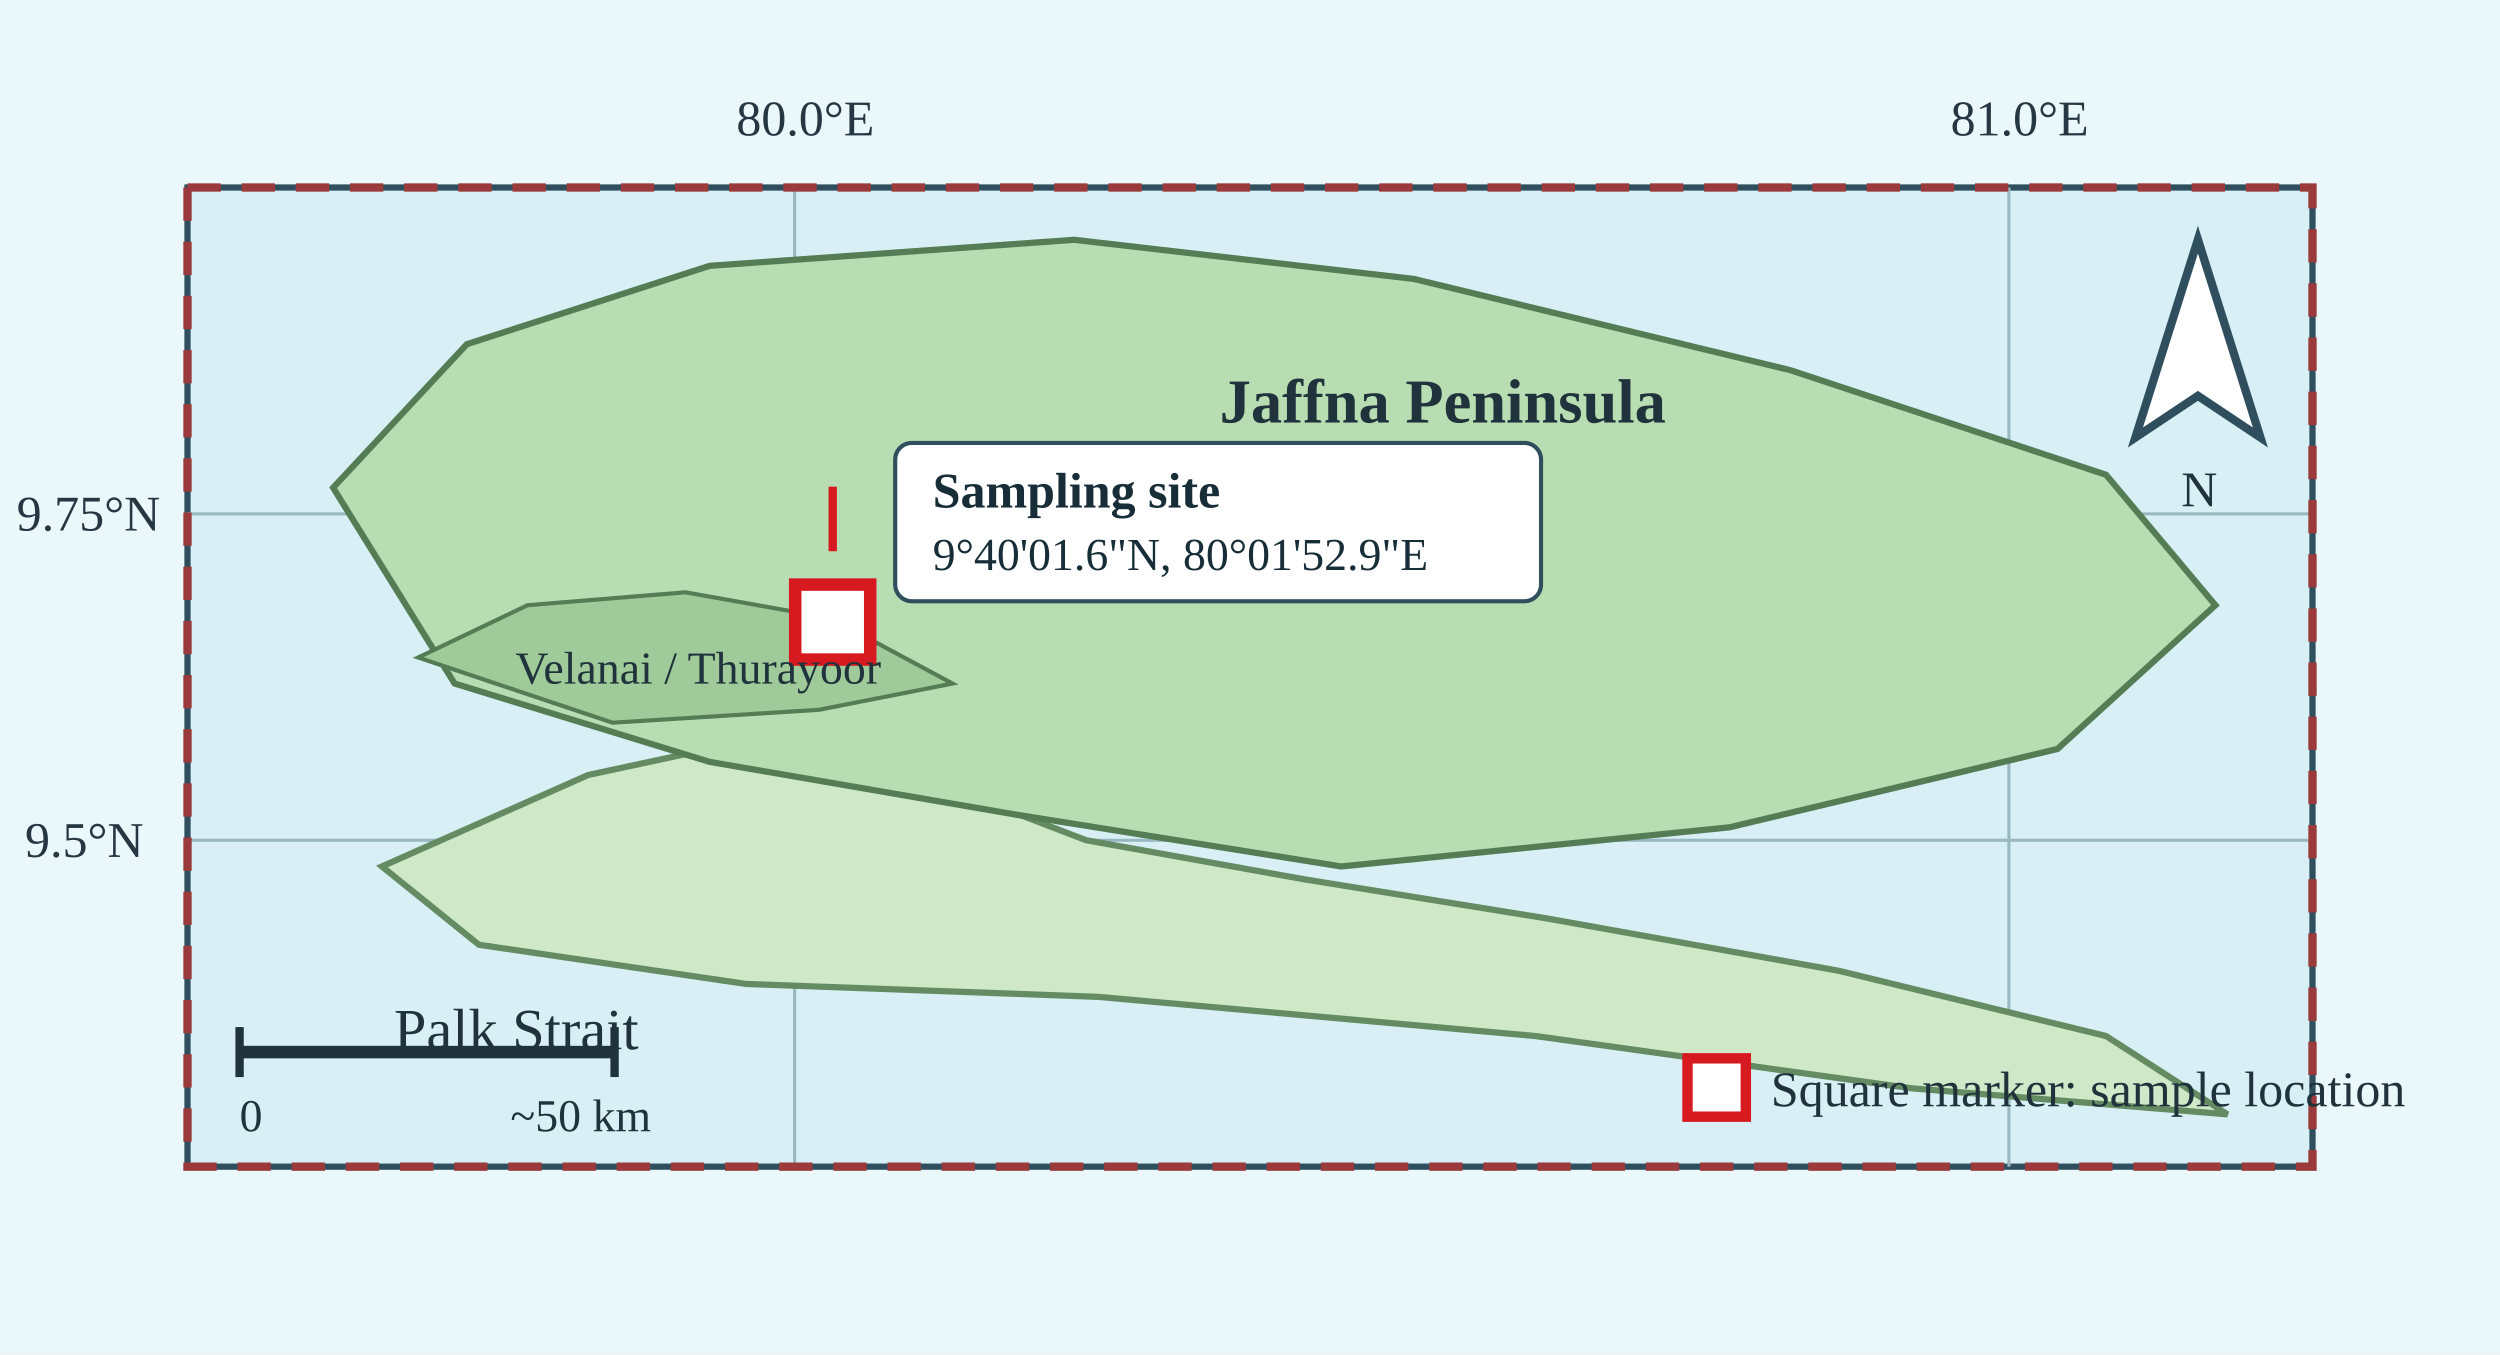
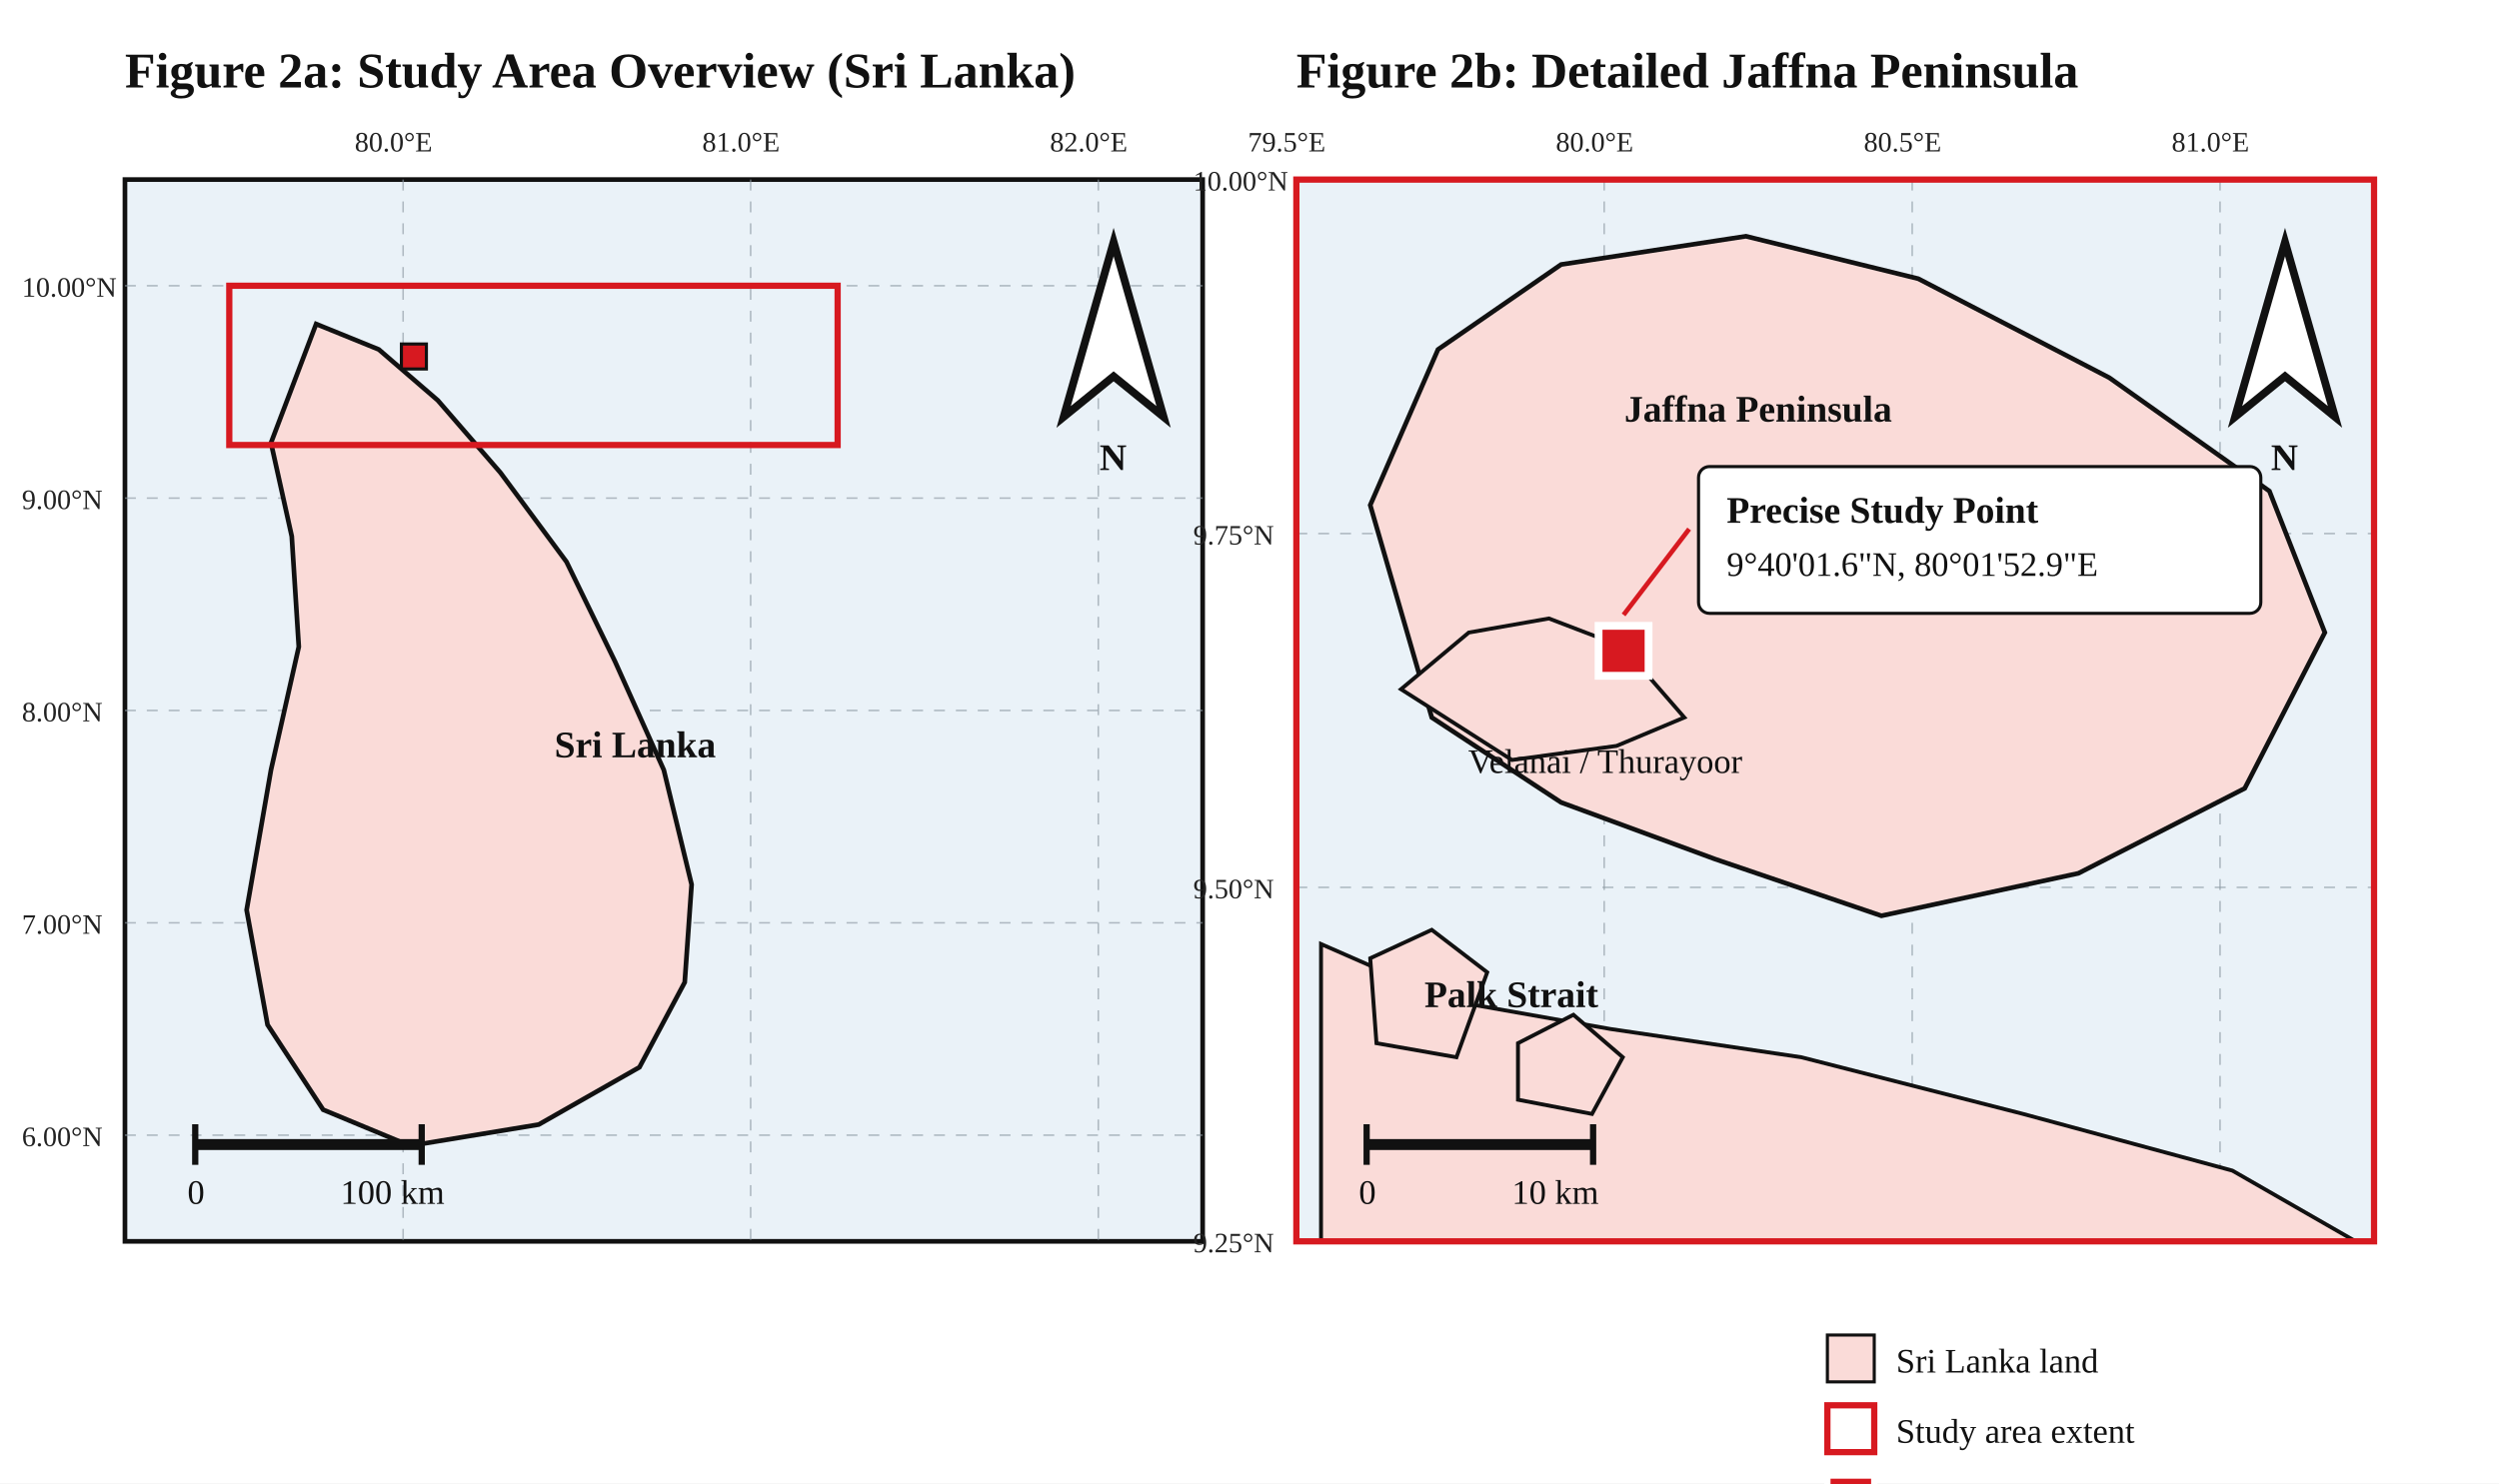
- <svg xmlns="http://www.w3.org/2000/svg" width="1200" height="650" viewBox="0 0 1200 650" role="img" aria-label="Study area map with square marker for sampling site near the Palk Strait, Jaffna Peninsula, Sri Lanka">
-   <rect width="1200" height="650" fill="#eaf7fb" />
-   <rect x="90" y="90" width="1020" height="470" fill="#d8f0f5" stroke="#2f4f5f" stroke-width="3" />
-   <g stroke="#9ab8c2" stroke-width="1.5">
-     <line x1="381.429" y1="90" x2="381.429" y2="560" />
-     <line x1="964.286" y1="90" x2="964.286" y2="560" />
-     <line x1="90" y1="403.333" x2="1110" y2="403.333" />
-     <line x1="90" y1="246.667" x2="1110" y2="246.667" />
+ <svg xmlns="http://www.w3.org/2000/svg" width="1600" height="950" viewBox="0 0 1600 950" role="img" aria-label="Scientific two-panel study-area map with square marker at sample collection location">
+   <style>
+     .title { font-family: "Times New Roman", serif; font-size: 32px; font-weight: 700; fill: #111; }
+     .subtitle { font-family: "Times New Roman", serif; font-size: 25px; font-weight: 700; fill: #111; }
+     .label { font-family: "Times New Roman", serif; font-size: 24px; font-weight: 700; fill: #111; }
+     .small { font-family: "Times New Roman", serif; font-size: 22px; fill: #111; }
+     .tick { font-family: "Times New Roman", serif; font-size: 18px; fill: #222; }
+   </style>
+   <rect width="1600" height="950" fill="#ffffff" />
+   <text x="80" y="56" class="title">Figure 2a: Study Area Overview (Sri Lanka)</text>
+   <text x="830" y="56" class="title">Figure 2b: Detailed Jaffna Peninsula</text>
+   <rect x="80" y="115" width="690" height="680" fill="#EAF2F8" stroke="#111111" stroke-width="3" />
+   <line x1="258.1" y1="115" x2="258.1" y2="795" stroke="#8d9aa3" stroke-width="1" stroke-dasharray="7 7" opacity="0.65" />
+   <text x="227.1" y="97" class="tick">80.0°E</text>
+   <line x1="480.6" y1="115" x2="480.6" y2="795" stroke="#8d9aa3" stroke-width="1" stroke-dasharray="7 7" opacity="0.65" />
+   <text x="449.6" y="97" class="tick">81.0°E</text>
+   <line x1="703.2" y1="115" x2="703.2" y2="795" stroke="#8d9aa3" stroke-width="1" stroke-dasharray="7 7" opacity="0.65" />
+   <text x="672.2" y="97" class="tick">82.0°E</text>
+   <line x1="80" y1="727.0" x2="770" y2="727.0" stroke="#8d9aa3" stroke-width="1" stroke-dasharray="7 7" opacity="0.65" />
+   <text x="14" y="734.0" class="tick">6.00°N</text>
+   <line x1="80" y1="591.0" x2="770" y2="591.0" stroke="#8d9aa3" stroke-width="1" stroke-dasharray="7 7" opacity="0.65" />
+   <text x="14" y="598.0" class="tick">7.00°N</text>
+   <line x1="80" y1="455.0" x2="770" y2="455.0" stroke="#8d9aa3" stroke-width="1" stroke-dasharray="7 7" opacity="0.65" />
+   <text x="14" y="462.0" class="tick">8.00°N</text>
+   <line x1="80" y1="319.0" x2="770" y2="319.0" stroke="#8d9aa3" stroke-width="1" stroke-dasharray="7 7" opacity="0.65" />
+   <text x="14" y="326.0" class="tick">9.00°N</text>
+   <line x1="80" y1="183.0" x2="770" y2="183.0" stroke="#8d9aa3" stroke-width="1" stroke-dasharray="7 7" opacity="0.65" />
+   <text x="14" y="190.0" class="tick">10.00°N</text>
+   <polygon points="202.4,207.5 242.5,223.8 280.3,256.4 320.4,302.7 362.7,359.8 393.8,423.7 425.0,493.1 442.8,566.5 438.4,629.1 409.4,683.5 344.9,720.2 262.5,733.8 206.9,710.7 171.3,656.3 157.9,582.8 173.5,493.1 191.3,414.2 186.8,343.5 173.5,283.6" fill="#FADBD8" stroke="#111111" stroke-width="3" />
+   <rect x="146.8" y="183.0" width="389.5" height="102.0" fill="none" stroke="#d71920" stroke-width="4" />
+   <rect x="257.0" y="220.3" width="16" height="16" fill="#d71920" stroke="#111111" stroke-width="2" />
+   <g transform="translate(675, 155)">
+     <path d="M38 0 L70 112 L38 86 L6 112 Z" fill="#ffffff" stroke="#111111" stroke-width="5" />
+     <text x="29" y="146" class="label">N</text>
  </g>
-   <g font-family="Times New Roman, serif" font-size="24" fill="#243742">
-     <text x="353.429" y="65">80.0°E</text>
-     <text x="936.286" y="65">81.0°E</text>
-     <text x="12" y="411.333">9.5°N</text>
-     <text x="8" y="254.667">9.75°N</text>
+   <g transform="translate(125, 733)">
+     <line x1="0" y1="0" x2="145" y2="0" stroke="#111111" stroke-width="7" />
+     <line x1="0" y1="-13" x2="0" y2="13" stroke="#111111" stroke-width="4" />
+     <line x1="145" y1="-13" x2="145" y2="13" stroke="#111111" stroke-width="4" />
+     <text x="-5" y="38" class="small">0</text>
+     <text x="93" y="38" class="small">100 km</text>
  </g>
-   <polygon points="183.3,415.9 282.3,372.0 369.8,353.2 439.7,372.0 521.3,403.3 626.2,422.1 742.8,440.9 882.7,466.0 1010.9,497.3 1069.2,534.9 917.7,522.4 737.0,497.3 527.1,478.5 358.1,472.3 229.9,453.5" fill="#cfe8c8" stroke="#658b63" stroke-width="3" />
-   <polygon points="159.9,234.1 224.1,165.2 340.6,127.6 515.5,115.1 678.7,133.9 859.4,177.7 1010.9,227.9 1063.4,290.5 987.6,359.5 830.2,397.1 643.7,415.9 486.3,390.8 340.6,365.7 218.2,328.1" fill="#b9ddb2" stroke="#557d55" stroke-width="3" />
-   <polygon points="200.7,315.6 253.2,290.5 329.0,284.3 398.9,296.8 457.2,328.1 393.1,340.7 294.0,346.9" fill="#9ecb99" stroke="#557d55" stroke-width="2" />
-   <rect x="90" y="90" width="1020" height="470" fill="none" stroke="#9a3a3a" stroke-width="4" stroke-dasharray="16 10" />
-   <g>
-     <rect x="381.7" y="280.6" width="36" height="36" fill="#ffffff" stroke="#d71920" stroke-width="6" />
-     <line x1="399.7" y1="264.6" x2="399.7" y2="233.6" stroke="#d71920" stroke-width="4" />
-     <rect x="429.7" y="212.6" width="310" height="76" rx="8" fill="#ffffff" stroke="#2f4f5f" stroke-width="2" />
-     <text x="447.7" y="243.6" font-family="Times New Roman, serif" font-size="24" font-weight="700" fill="#172d38">Sampling site</text>
-     <text x="447.7" y="273.6" font-family="Times New Roman, serif" font-size="22" fill="#172d38">9°40'01.6"N, 80°01'52.9"E</text>
+   <text x="355" y="485" class="label">Sri Lanka</text>
+   <rect x="830" y="115" width="690" height="680" fill="#EAF2F8" stroke="#111111" stroke-width="3" />
+   <line x1="830.0" y1="115" x2="830.0" y2="795" stroke="#8d9aa3" stroke-width="1" stroke-dasharray="7 7" opacity="0.65" />
+   <text x="799.0" y="97" class="tick">79.5°E</text>
+   <line x1="1027.1" y1="115" x2="1027.1" y2="795" stroke="#8d9aa3" stroke-width="1" stroke-dasharray="7 7" opacity="0.65" />
+   <text x="996.1" y="97" class="tick">80.0°E</text>
+   <line x1="1224.3" y1="115" x2="1224.3" y2="795" stroke="#8d9aa3" stroke-width="1" stroke-dasharray="7 7" opacity="0.65" />
+   <text x="1193.3" y="97" class="tick">80.5°E</text>
+   <line x1="1421.4" y1="115" x2="1421.4" y2="795" stroke="#8d9aa3" stroke-width="1" stroke-dasharray="7 7" opacity="0.65" />
+   <text x="1390.4" y="97" class="tick">81.0°E</text>
+   <line x1="830" y1="795.0" x2="1520" y2="795.0" stroke="#8d9aa3" stroke-width="1" stroke-dasharray="7 7" opacity="0.65" />
+   <text x="764" y="802.0" class="tick">9.25°N</text>
+   <line x1="830" y1="568.3" x2="1520" y2="568.3" stroke="#8d9aa3" stroke-width="1" stroke-dasharray="7 7" opacity="0.65" />
+   <text x="764" y="575.3" class="tick">9.50°N</text>
+   <line x1="830" y1="341.7" x2="1520" y2="341.7" stroke="#8d9aa3" stroke-width="1" stroke-dasharray="7 7" opacity="0.65" />
+   <text x="764" y="348.7" class="tick">9.75°N</text>
+   <line x1="830" y1="115.0" x2="1520" y2="115.0" stroke="#8d9aa3" stroke-width="1" stroke-dasharray="7 7" opacity="0.65" />
+   <text x="764" y="122.0" class="tick">10.00°N</text>
+   <polygon points="845.8,604.6 928.6,640.9 1031.1,659.0 1153.3,677.1 1295.3,713.4 1429.3,749.7 1508.2,795.0 845.8,795.0" fill="#FADBD8" stroke="#111111" stroke-width="2.5" />
+   <polygon points="877.3,323.5 920.7,223.8 999.5,169.4 1117.8,151.3 1228.2,178.5 1350.5,241.9 1453.0,314.5 1488.5,405.1 1437.2,504.9 1330.7,559.3 1204.6,586.5 1098.1,550.2 999.5,513.9 916.7,459.5" fill="#FADBD8" stroke="#111111" stroke-width="3" />
+   <polygon points="897.0,441.4 940.4,405.1 991.7,396.1 1039.0,414.2 1078.4,459.5 1035.0,477.7 968.0,486.7" fill="#FADBD8" stroke="#111111" stroke-width="2.5" />
+   <polygon points="877.3,613.7 916.7,595.5 952.2,622.7 932.5,677.1 881.3,668.1" fill="#FADBD8" stroke="#111111" stroke-width="2.5" />
+   <polygon points="971.9,668.1 1007.4,649.9 1039.0,677.1 1019.3,713.4 971.9,704.3" fill="#FADBD8" stroke="#111111" stroke-width="2.5" />
+   <rect x="830" y="115" width="690" height="680" fill="none" stroke="#d71920" stroke-width="4" />
+   <rect x="1023.5" y="400.8" width="32" height="32" fill="#d71920" stroke="#ffffff" stroke-width="5" />
+   <line x1="1039.5" y1="393.8" x2="1081.5" y2="338.8" stroke="#d71920" stroke-width="3" />
+   <rect x="1087.5" y="298.8" width="360" height="94" rx="7" fill="#ffffff" stroke="#111111" stroke-width="2" />
+   <text x="1105.5" y="334.8" class="label">Precise Study Point</text>
+   <text x="1105.5" y="368.8" class="small">9°40'01.6"N, 80°01'52.9"E</text>
+   <text x="1040" y="270" class="label">Jaffna Peninsula</text>
+   <text x="912" y="645" class="label">Palk Strait</text>
+   <text x="940" y="495" class="small">Velanai / Thurayoor</text>
+   <g transform="translate(1425, 155)">
+     <path d="M38 0 L70 112 L38 86 L6 112 Z" fill="#ffffff" stroke="#111111" stroke-width="5" />
+     <text x="29" y="146" class="label">N</text>
  </g>
-   <g font-family="Times New Roman, serif" fill="#20323b">
-     <text x="585.429" y="202.8" font-size="30" font-weight="700">Jaffna Peninsula</text>
-     <text x="189.086" y="503.6" font-size="28">Palk Strait</text>
-     <text x="247.371" y="328.133" font-size="22">Velanai / Thurayoor</text>
+   <g transform="translate(875, 733)">
+     <line x1="0" y1="0" x2="145" y2="0" stroke="#111111" stroke-width="7" />
+     <line x1="0" y1="-13" x2="0" y2="13" stroke="#111111" stroke-width="4" />
+     <line x1="145" y1="-13" x2="145" y2="13" stroke="#111111" stroke-width="4" />
+     <text x="-5" y="38" class="small">0</text>
+     <text x="93" y="38" class="small">10 km</text>
  </g>
-   <g transform="translate(1010, 115)">
-     <path d="M45 0 L75 95 L45 75 L15 95 Z" fill="#ffffff" stroke="#2f4f5f" stroke-width="4" />
-     <text x="37" y="128" font-family="Times New Roman, serif" font-size="24" fill="#20323b">N</text>
-   </g>
-   <g transform="translate(115, 505)" font-family="Times New Roman, serif" fill="#20323b">
-     <line x1="0" y1="0" x2="180" y2="0" stroke="#20323b" stroke-width="6" />
-     <line x1="0" y1="-12" x2="0" y2="12" stroke="#20323b" stroke-width="4" />
-     <line x1="180" y1="-12" x2="180" y2="12" stroke="#20323b" stroke-width="4" />
-     <text x="0" y="38" font-size="22">0</text>
-     <text x="130" y="38" font-size="22">~50 km</text>
-   </g>
-   <g font-family="Times New Roman, serif" font-size="24" fill="#20323b">
-     <rect x="810" y="508" width="28" height="28" fill="#ffffff" stroke="#d71920" stroke-width="5" />
-     <text x="850" y="531">Square marker: sample location</text>
+   <g transform="translate(1170, 855)">
+     <rect x="0" y="0" width="30" height="30" fill="#FADBD8" stroke="#111111" stroke-width="2" />
+     <text x="44" y="24" class="small">Sri Lanka land</text>
+     <rect x="0" y="45" width="30" height="30" fill="none" stroke="#d71920" stroke-width="4" />
+     <text x="44" y="69" class="small">Study area extent</text>
+     <rect x="0" y="90" width="30" height="30" fill="#d71920" stroke="#ffffff" stroke-width="4" />
+     <text x="44" y="114" class="small">Square marker: precise study point</text>
  </g>
</svg>
